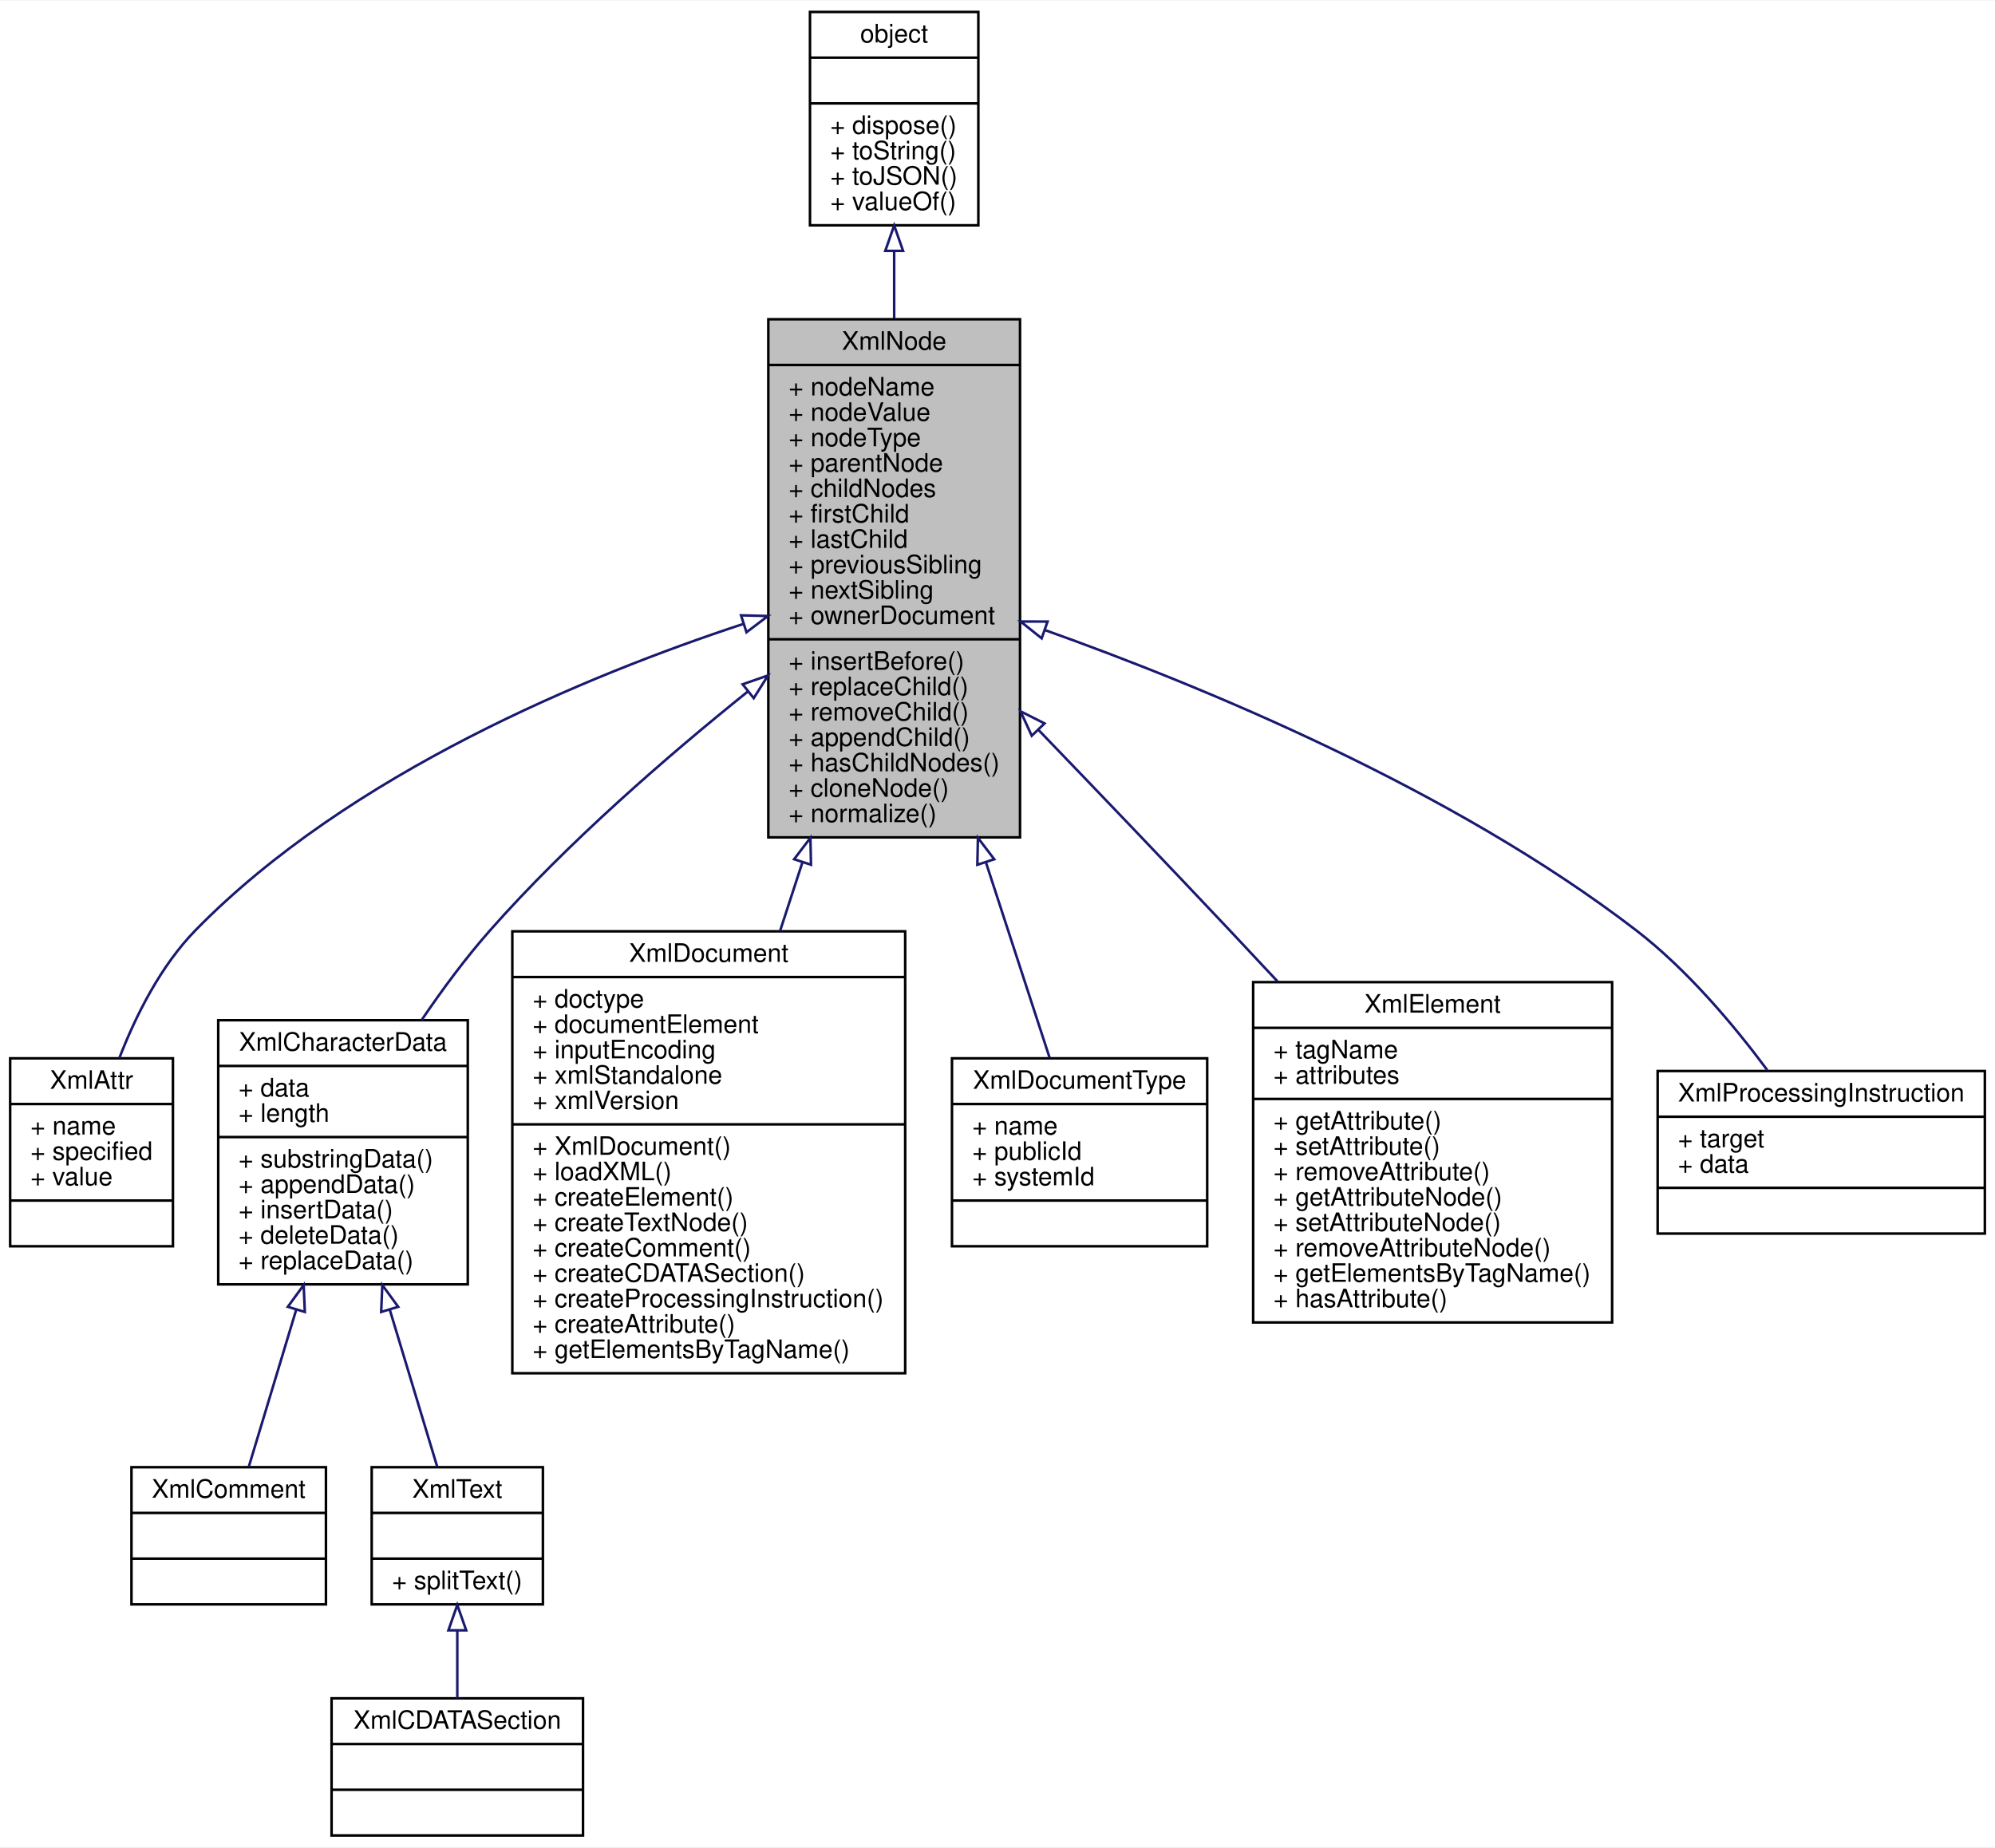
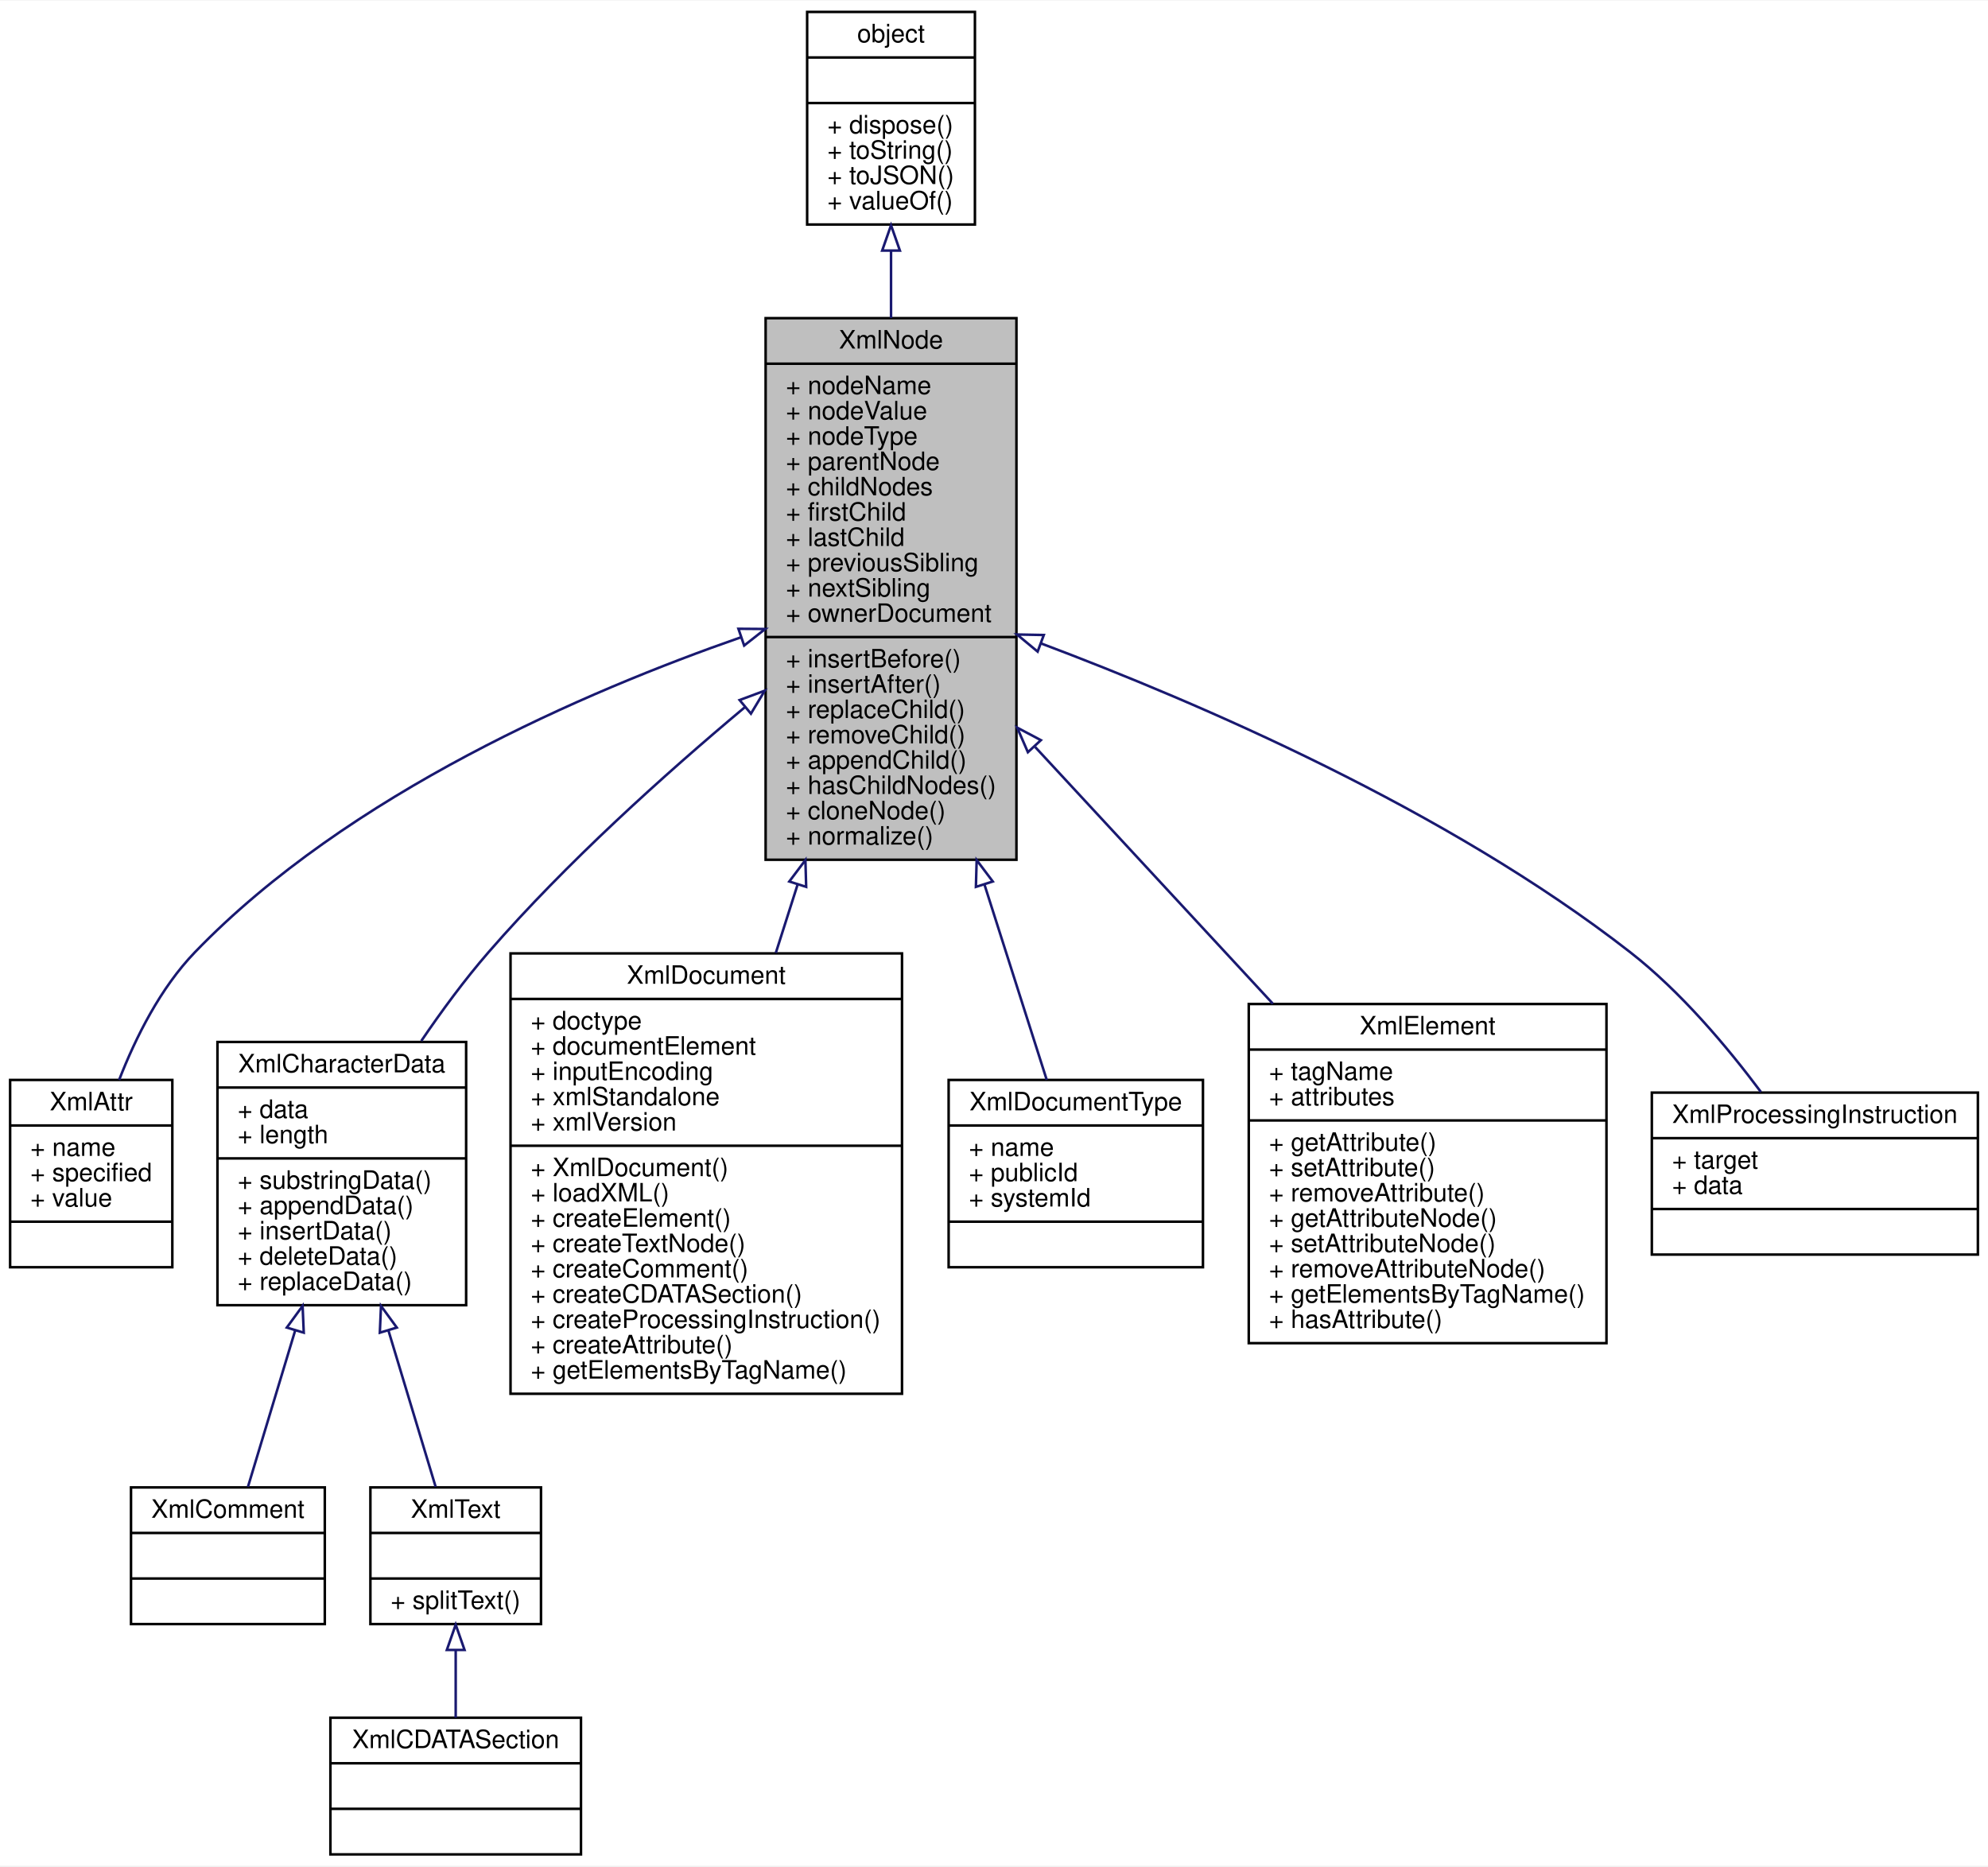
- <svg xmlns="http://www.w3.org/2000/svg" xmlns:xlink="http://www.w3.org/1999/xlink" width="785pt" height="727pt" viewBox="0.00 0.00 785.45 727.00">
-   <g id="graph0" class="graph" transform="scale(1 1) rotate(0) translate(4 723)">
-     <polygon fill="white" stroke="none" points="-4,4 -4,-723 781.454,-723 781.454,4 -4,4" />
+ <svg xmlns="http://www.w3.org/2000/svg" xmlns:xlink="http://www.w3.org/1999/xlink" width="785pt" height="737pt" viewBox="0.00 0.00 785.45 737.00">
+   <g id="graph0" class="graph" transform="scale(1 1) rotate(0) translate(4 733)">
+     <polygon fill="white" stroke="none" points="-4,4 -4,-733 781.454,-733 781.454,4 -4,4" />
    <g id="node1" class="node">
-       <polygon fill="#bfbfbf" stroke="black" points="298.495,-393.5 298.495,-597.5 397.591,-597.5 397.591,-393.5 298.495,-393.5" />
-       <text text-anchor="middle" x="348.043" y="-585.5" font-family="Helvetica,sans-Serif" font-size="10.00">XmlNode</text>
-       <polyline fill="none" stroke="black" points="298.495,-579.5 397.591,-579.5 " />
-       <text text-anchor="start" x="306.495" y="-567.5" font-family="Helvetica,sans-Serif" font-size="10.00">+ nodeName</text>
-       <text text-anchor="start" x="306.495" y="-557.5" font-family="Helvetica,sans-Serif" font-size="10.00">+ nodeValue</text>
-       <text text-anchor="start" x="306.495" y="-547.5" font-family="Helvetica,sans-Serif" font-size="10.00">+ nodeType</text>
-       <text text-anchor="start" x="306.495" y="-537.5" font-family="Helvetica,sans-Serif" font-size="10.00">+ parentNode</text>
-       <text text-anchor="start" x="306.495" y="-527.5" font-family="Helvetica,sans-Serif" font-size="10.00">+ childNodes</text>
-       <text text-anchor="start" x="306.495" y="-517.5" font-family="Helvetica,sans-Serif" font-size="10.00">+ firstChild</text>
-       <text text-anchor="start" x="306.495" y="-507.5" font-family="Helvetica,sans-Serif" font-size="10.00">+ lastChild</text>
-       <text text-anchor="start" x="306.495" y="-497.5" font-family="Helvetica,sans-Serif" font-size="10.00">+ previousSibling</text>
-       <text text-anchor="start" x="306.495" y="-487.5" font-family="Helvetica,sans-Serif" font-size="10.00">+ nextSibling</text>
-       <text text-anchor="start" x="306.495" y="-477.5" font-family="Helvetica,sans-Serif" font-size="10.00">+ ownerDocument</text>
-       <polyline fill="none" stroke="black" points="298.495,-471.5 397.591,-471.5 " />
-       <text text-anchor="start" x="306.495" y="-459.5" font-family="Helvetica,sans-Serif" font-size="10.00">+ insertBefore()</text>
+       <polygon fill="#bfbfbf" stroke="black" points="298.495,-393.5 298.495,-607.5 397.591,-607.5 397.591,-393.5 298.495,-393.5" />
+       <text text-anchor="middle" x="348.043" y="-595.5" font-family="Helvetica,sans-Serif" font-size="10.00">XmlNode</text>
+       <polyline fill="none" stroke="black" points="298.495,-589.5 397.591,-589.5 " />
+       <text text-anchor="start" x="306.495" y="-577.5" font-family="Helvetica,sans-Serif" font-size="10.00">+ nodeName</text>
+       <text text-anchor="start" x="306.495" y="-567.5" font-family="Helvetica,sans-Serif" font-size="10.00">+ nodeValue</text>
+       <text text-anchor="start" x="306.495" y="-557.5" font-family="Helvetica,sans-Serif" font-size="10.00">+ nodeType</text>
+       <text text-anchor="start" x="306.495" y="-547.5" font-family="Helvetica,sans-Serif" font-size="10.00">+ parentNode</text>
+       <text text-anchor="start" x="306.495" y="-537.5" font-family="Helvetica,sans-Serif" font-size="10.00">+ childNodes</text>
+       <text text-anchor="start" x="306.495" y="-527.5" font-family="Helvetica,sans-Serif" font-size="10.00">+ firstChild</text>
+       <text text-anchor="start" x="306.495" y="-517.5" font-family="Helvetica,sans-Serif" font-size="10.00">+ lastChild</text>
+       <text text-anchor="start" x="306.495" y="-507.5" font-family="Helvetica,sans-Serif" font-size="10.00">+ previousSibling</text>
+       <text text-anchor="start" x="306.495" y="-497.5" font-family="Helvetica,sans-Serif" font-size="10.00">+ nextSibling</text>
+       <text text-anchor="start" x="306.495" y="-487.5" font-family="Helvetica,sans-Serif" font-size="10.00">+ ownerDocument</text>
+       <polyline fill="none" stroke="black" points="298.495,-481.5 397.591,-481.5 " />
+       <text text-anchor="start" x="306.495" y="-469.5" font-family="Helvetica,sans-Serif" font-size="10.00">+ insertBefore()</text>
+       <text text-anchor="start" x="306.495" y="-459.5" font-family="Helvetica,sans-Serif" font-size="10.00">+ insertAfter()</text>
      <text text-anchor="start" x="306.495" y="-449.5" font-family="Helvetica,sans-Serif" font-size="10.00">+ replaceChild()</text>
      <text text-anchor="start" x="306.495" y="-439.5" font-family="Helvetica,sans-Serif" font-size="10.00">+ removeChild()</text>
      <text text-anchor="start" x="306.495" y="-429.5" font-family="Helvetica,sans-Serif" font-size="10.00">+ appendChild()</text>
      <text text-anchor="start" x="306.495" y="-419.5" font-family="Helvetica,sans-Serif" font-size="10.00">+ hasChildNodes()</text>
      <text text-anchor="start" x="306.495" y="-409.5" font-family="Helvetica,sans-Serif" font-size="10.00">+ cloneNode()</text>
      <text text-anchor="start" x="306.495" y="-399.5" font-family="Helvetica,sans-Serif" font-size="10.00">+ normalize()</text>
    </g>
    <g id="node3" class="node">
      <g id="a_node3">
        <a xlink:href="../../d7/dce/interfaceXmlAttr.html" target="_top" xlink:title="XmlAttr 对象表示 XmlElement 对象的属性 ">
          <polygon fill="white" stroke="black" points="0,-232.5 0,-306.5 64.086,-306.5 64.086,-232.5 0,-232.5" />
          <text text-anchor="middle" x="32.043" y="-294.5" font-family="Helvetica,sans-Serif" font-size="10.00">XmlAttr</text>
          <polyline fill="none" stroke="black" points="0,-288.5 64.086,-288.5 " />
          <text text-anchor="start" x="8" y="-276.5" font-family="Helvetica,sans-Serif" font-size="10.00">+ name</text>
          <text text-anchor="start" x="8" y="-266.5" font-family="Helvetica,sans-Serif" font-size="10.00">+ specified</text>
          <text text-anchor="start" x="8" y="-256.5" font-family="Helvetica,sans-Serif" font-size="10.00">+ value</text>
          <polyline fill="none" stroke="black" points="0,-250.5 64.086,-250.5 " />
          <text text-anchor="middle" x="32.043" y="-238.5" font-family="Helvetica,sans-Serif" font-size="10.00"> </text>
        </a>
      </g>
    </g>
    <g id="edge2" class="edge">
-       <path fill="none" stroke="midnightblue" d="M288.491,-477.483C227.576,-457.427 133.536,-418.778 73.043,-357 59.323,-342.988 49.54,-323.516 42.98,-306.593" />
-       <polygon fill="none" stroke="midnightblue" points="287.753,-480.922 298.344,-480.66 289.901,-474.26 287.753,-480.922" />
+       <path fill="none" stroke="midnightblue" d="M288.865,-481.448C227.961,-460.252 133.656,-419.802 73.043,-357 59.424,-342.89 49.65,-323.409 43.068,-306.507" />
+       <polygon fill="none" stroke="midnightblue" points="287.748,-484.765 298.343,-484.685 290.011,-478.14 287.748,-484.765" />
    </g>
    <g id="node4" class="node">
      <g id="a_node4">
        <a xlink:href="../../d7/d50/interfaceXmlCharacterData.html" target="_top" xlink:title="XmlCharacterData 接口提供了 XmlText 和 XmlComment 节点的常用功能 ">
          <polygon fill="white" stroke="black" points="81.918,-217.5 81.918,-321.5 180.168,-321.5 180.168,-217.5 81.918,-217.5" />
          <text text-anchor="middle" x="131.043" y="-309.5" font-family="Helvetica,sans-Serif" font-size="10.00">XmlCharacterData</text>
          <polyline fill="none" stroke="black" points="81.918,-303.5 180.168,-303.5 " />
          <text text-anchor="start" x="89.918" y="-291.5" font-family="Helvetica,sans-Serif" font-size="10.00">+ data</text>
          <text text-anchor="start" x="89.918" y="-281.5" font-family="Helvetica,sans-Serif" font-size="10.00">+ length</text>
          <polyline fill="none" stroke="black" points="81.918,-275.5 180.168,-275.5 " />
          <text text-anchor="start" x="89.918" y="-263.5" font-family="Helvetica,sans-Serif" font-size="10.00">+ substringData()</text>
          <text text-anchor="start" x="89.918" y="-253.5" font-family="Helvetica,sans-Serif" font-size="10.00">+ appendData()</text>
          <text text-anchor="start" x="89.918" y="-243.5" font-family="Helvetica,sans-Serif" font-size="10.00">+ insertData()</text>
          <text text-anchor="start" x="89.918" y="-233.5" font-family="Helvetica,sans-Serif" font-size="10.00">+ deleteData()</text>
          <text text-anchor="start" x="89.918" y="-223.5" font-family="Helvetica,sans-Serif" font-size="10.00">+ replaceData()</text>
        </a>
      </g>
    </g>
    <g id="edge3" class="edge">
-       <path fill="none" stroke="midnightblue" d="M290.473,-450.964C258.687,-425.449 219.581,-391.523 189.043,-357 179.459,-346.166 170.201,-333.656 162.002,-321.575" />
-       <polygon fill="none" stroke="midnightblue" points="288.384,-453.774 298.387,-457.265 292.744,-448.298 288.384,-453.774" />
+       <path fill="none" stroke="midnightblue" d="M290.255,-453.751C258.572,-427.236 219.637,-392.21 189.043,-357 179.674,-346.218 170.564,-333.853 162.446,-321.909" />
+       <polygon fill="none" stroke="midnightblue" points="288.216,-456.607 298.144,-460.304 292.688,-451.222 288.216,-456.607" />
    </g>
    <g id="node8" class="node">
      <g id="a_node8">
        <a xlink:href="../../d6/d47/interfaceXmlDocument.html" target="_top" xlink:title="XmlDocument 对象代表整个 XML 文档 ">
          <polygon fill="white" stroke="black" points="197.707,-182.5 197.707,-356.5 352.379,-356.5 352.379,-182.5 197.707,-182.5" />
          <text text-anchor="middle" x="275.043" y="-344.5" font-family="Helvetica,sans-Serif" font-size="10.00">XmlDocument</text>
          <polyline fill="none" stroke="black" points="197.707,-338.5 352.379,-338.5 " />
          <text text-anchor="start" x="205.707" y="-326.5" font-family="Helvetica,sans-Serif" font-size="10.00">+ doctype</text>
          <text text-anchor="start" x="205.707" y="-316.5" font-family="Helvetica,sans-Serif" font-size="10.00">+ documentElement</text>
          <text text-anchor="start" x="205.707" y="-306.5" font-family="Helvetica,sans-Serif" font-size="10.00">+ inputEncoding</text>
          <text text-anchor="start" x="205.707" y="-296.5" font-family="Helvetica,sans-Serif" font-size="10.00">+ xmlStandalone</text>
          <text text-anchor="start" x="205.707" y="-286.5" font-family="Helvetica,sans-Serif" font-size="10.00">+ xmlVersion</text>
          <polyline fill="none" stroke="black" points="197.707,-280.5 352.379,-280.5 " />
          <text text-anchor="start" x="205.707" y="-268.5" font-family="Helvetica,sans-Serif" font-size="10.00">+ XmlDocument()</text>
          <text text-anchor="start" x="205.707" y="-258.5" font-family="Helvetica,sans-Serif" font-size="10.00">+ loadXML()</text>
          <text text-anchor="start" x="205.707" y="-248.5" font-family="Helvetica,sans-Serif" font-size="10.00">+ createElement()</text>
          <text text-anchor="start" x="205.707" y="-238.5" font-family="Helvetica,sans-Serif" font-size="10.00">+ createTextNode()</text>
          <text text-anchor="start" x="205.707" y="-228.5" font-family="Helvetica,sans-Serif" font-size="10.00">+ createComment()</text>
          <text text-anchor="start" x="205.707" y="-218.5" font-family="Helvetica,sans-Serif" font-size="10.00">+ createCDATASection()</text>
          <text text-anchor="start" x="205.707" y="-208.5" font-family="Helvetica,sans-Serif" font-size="10.00">+ createProcessingInstruction()</text>
          <text text-anchor="start" x="205.707" y="-198.5" font-family="Helvetica,sans-Serif" font-size="10.00">+ createAttribute()</text>
          <text text-anchor="start" x="205.707" y="-188.5" font-family="Helvetica,sans-Serif" font-size="10.00">+ getElementsByTagName()</text>
        </a>
      </g>
    </g>
    <g id="edge7" class="edge">
-       <path fill="none" stroke="midnightblue" d="M311.961,-383.783C308.976,-374.624 305.988,-365.454 303.075,-356.517" />
-       <polygon fill="none" stroke="midnightblue" points="308.641,-384.89 315.067,-393.313 315.296,-382.721 308.641,-384.89" />
+       <path fill="none" stroke="midnightblue" d="M311.088,-383.574C308.206,-374.531 305.327,-365.5 302.524,-356.707" />
+       <polygon fill="none" stroke="midnightblue" points="307.842,-384.915 314.214,-393.38 314.512,-382.789 307.842,-384.915" />
    </g>
    <g id="node9" class="node">
      <g id="a_node9">
        <a xlink:href="../../d4/d35/interfaceXmlDocumentType.html" target="_top" xlink:title="XmlDocumentType 对象用于访问 XML 所定义的实体 ">
          <polygon fill="white" stroke="black" points="370.802,-232.5 370.802,-306.5 471.284,-306.5 471.284,-232.5 370.802,-232.5" />
          <text text-anchor="middle" x="421.043" y="-294.5" font-family="Helvetica,sans-Serif" font-size="10.00">XmlDocumentType</text>
          <polyline fill="none" stroke="black" points="370.802,-288.5 471.284,-288.5 " />
          <text text-anchor="start" x="378.802" y="-276.5" font-family="Helvetica,sans-Serif" font-size="10.00">+ name</text>
          <text text-anchor="start" x="378.802" y="-266.5" font-family="Helvetica,sans-Serif" font-size="10.00">+ publicId</text>
          <text text-anchor="start" x="378.802" y="-256.5" font-family="Helvetica,sans-Serif" font-size="10.00">+ systemId</text>
          <polyline fill="none" stroke="black" points="370.802,-250.5 471.284,-250.5 " />
          <text text-anchor="middle" x="421.043" y="-238.5" font-family="Helvetica,sans-Serif" font-size="10.00"> </text>
        </a>
      </g>
    </g>
    <g id="edge8" class="edge">
-       <path fill="none" stroke="midnightblue" d="M384.22,-383.493C393.281,-355.687 402.37,-327.799 409.25,-306.686" />
-       <polygon fill="none" stroke="midnightblue" points="380.79,-382.721 381.019,-393.313 387.445,-384.89 380.79,-382.721" />
+       <path fill="none" stroke="midnightblue" d="M384.911,-383.846C393.879,-355.714 402.817,-327.676 409.559,-306.524" />
+       <polygon fill="none" stroke="midnightblue" points="381.574,-382.789 381.872,-393.38 388.244,-384.915 381.574,-382.789" />
    </g>
    <g id="node10" class="node">
      <g id="a_node10">
        <a xlink:href="../../d7/ddb/interfaceXmlElement.html" target="_top" xlink:title="XmlElement 对象表示 XML 文档中的元素 ">
          <polygon fill="white" stroke="black" points="489.377,-202.5 489.377,-336.5 630.709,-336.5 630.709,-202.5 489.377,-202.5" />
          <text text-anchor="middle" x="560.043" y="-324.5" font-family="Helvetica,sans-Serif" font-size="10.00">XmlElement</text>
          <polyline fill="none" stroke="black" points="489.377,-318.5 630.709,-318.5 " />
          <text text-anchor="start" x="497.377" y="-306.5" font-family="Helvetica,sans-Serif" font-size="10.00">+ tagName</text>
          <text text-anchor="start" x="497.377" y="-296.5" font-family="Helvetica,sans-Serif" font-size="10.00">+ attributes</text>
          <polyline fill="none" stroke="black" points="489.377,-290.5 630.709,-290.5 " />
          <text text-anchor="start" x="497.377" y="-278.5" font-family="Helvetica,sans-Serif" font-size="10.00">+ getAttribute()</text>
          <text text-anchor="start" x="497.377" y="-268.5" font-family="Helvetica,sans-Serif" font-size="10.00">+ setAttribute()</text>
          <text text-anchor="start" x="497.377" y="-258.5" font-family="Helvetica,sans-Serif" font-size="10.00">+ removeAttribute()</text>
          <text text-anchor="start" x="497.377" y="-248.5" font-family="Helvetica,sans-Serif" font-size="10.00">+ getAttributeNode()</text>
          <text text-anchor="start" x="497.377" y="-238.5" font-family="Helvetica,sans-Serif" font-size="10.00">+ setAttributeNode()</text>
          <text text-anchor="start" x="497.377" y="-228.5" font-family="Helvetica,sans-Serif" font-size="10.00">+ removeAttributeNode()</text>
          <text text-anchor="start" x="497.377" y="-218.5" font-family="Helvetica,sans-Serif" font-size="10.00">+ getElementsByTagName()</text>
          <text text-anchor="start" x="497.377" y="-208.5" font-family="Helvetica,sans-Serif" font-size="10.00">+ hasAttribute()</text>
        </a>
      </g>
    </g>
    <g id="edge9" class="edge">
-       <path fill="none" stroke="midnightblue" d="M404.913,-435.743C428.29,-411.464 455.569,-382.973 480.043,-357 486.215,-350.45 492.629,-343.595 499.019,-336.736" />
-       <polygon fill="none" stroke="midnightblue" points="402.208,-433.505 397.79,-443.135 407.249,-438.362 402.208,-433.505" />
+       <path fill="none" stroke="midnightblue" d="M404.976,-438.06C428.253,-412.934 455.443,-383.578 480.043,-357 486.157,-350.395 492.532,-343.505 498.899,-336.623" />
+       <polygon fill="none" stroke="midnightblue" points="402.113,-435.999 397.884,-445.714 407.248,-440.757 402.113,-435.999" />
    </g>
    <g id="node11" class="node">
      <g id="a_node11">
        <a xlink:href="../../da/df6/interfaceXmlProcessingInstruction.html" target="_top" xlink:title="XmlProcessingInstruction 对象表示 xml 处理指令 ">
          <polygon fill="white" stroke="black" points="648.632,-237.5 648.632,-301.5 777.454,-301.5 777.454,-237.5 648.632,-237.5" />
          <text text-anchor="middle" x="713.043" y="-289.5" font-family="Helvetica,sans-Serif" font-size="10.00">XmlProcessingInstruction</text>
          <polyline fill="none" stroke="black" points="648.632,-283.5 777.454,-283.5 " />
          <text text-anchor="start" x="656.632" y="-271.5" font-family="Helvetica,sans-Serif" font-size="10.00">+ target</text>
          <text text-anchor="start" x="656.632" y="-261.5" font-family="Helvetica,sans-Serif" font-size="10.00">+ data</text>
          <polyline fill="none" stroke="black" points="648.632,-255.5 777.454,-255.5 " />
          <text text-anchor="middle" x="713.043" y="-243.5" font-family="Helvetica,sans-Serif" font-size="10.00"> </text>
        </a>
      </g>
    </g>
    <g id="edge10" class="edge">
-       <path fill="none" stroke="midnightblue" d="M407.485,-475.09C469.574,-452.944 567.806,-412.483 640.043,-357 660.147,-341.559 678.526,-319.716 691.814,-301.843" />
-       <polygon fill="none" stroke="midnightblue" points="406.109,-471.864 397.84,-478.487 408.434,-478.467 406.109,-471.864" />
+       <path fill="none" stroke="midnightblue" d="M407.447,-478.928C469.506,-455.6 567.713,-413.359 640.043,-357 660.039,-341.42 678.419,-319.577 691.734,-301.74" />
+       <polygon fill="none" stroke="midnightblue" points="405.963,-475.746 397.807,-482.509 408.4,-482.308 405.963,-475.746" />
    </g>
    <g id="node2" class="node">
      <g id="a_node2">
        <a xlink:href="../../db/d38/interfaceobject.html" target="_top" xlink:title="基础对象，所有对象均继承于此 ">
-           <polygon fill="white" stroke="black" points="314.899,-634.5 314.899,-718.5 381.187,-718.5 381.187,-634.5 314.899,-634.5" />
-           <text text-anchor="middle" x="348.043" y="-706.5" font-family="Helvetica,sans-Serif" font-size="10.00">object</text>
-           <polyline fill="none" stroke="black" points="314.899,-700.5 381.187,-700.5 " />
-           <text text-anchor="middle" x="348.043" y="-688.5" font-family="Helvetica,sans-Serif" font-size="10.00"> </text>
-           <polyline fill="none" stroke="black" points="314.899,-682.5 381.187,-682.5 " />
-           <text text-anchor="start" x="322.899" y="-670.5" font-family="Helvetica,sans-Serif" font-size="10.00">+ dispose()</text>
-           <text text-anchor="start" x="322.899" y="-660.5" font-family="Helvetica,sans-Serif" font-size="10.00">+ toString()</text>
-           <text text-anchor="start" x="322.899" y="-650.5" font-family="Helvetica,sans-Serif" font-size="10.00">+ toJSON()</text>
-           <text text-anchor="start" x="322.899" y="-640.5" font-family="Helvetica,sans-Serif" font-size="10.00">+ valueOf()</text>
+           <polygon fill="white" stroke="black" points="314.899,-644.5 314.899,-728.5 381.187,-728.5 381.187,-644.5 314.899,-644.5" />
+           <text text-anchor="middle" x="348.043" y="-716.5" font-family="Helvetica,sans-Serif" font-size="10.00">object</text>
+           <polyline fill="none" stroke="black" points="314.899,-710.5 381.187,-710.5 " />
+           <text text-anchor="middle" x="348.043" y="-698.5" font-family="Helvetica,sans-Serif" font-size="10.00"> </text>
+           <polyline fill="none" stroke="black" points="314.899,-692.5 381.187,-692.5 " />
+           <text text-anchor="start" x="322.899" y="-680.5" font-family="Helvetica,sans-Serif" font-size="10.00">+ dispose()</text>
+           <text text-anchor="start" x="322.899" y="-670.5" font-family="Helvetica,sans-Serif" font-size="10.00">+ toString()</text>
+           <text text-anchor="start" x="322.899" y="-660.5" font-family="Helvetica,sans-Serif" font-size="10.00">+ toJSON()</text>
+           <text text-anchor="start" x="322.899" y="-650.5" font-family="Helvetica,sans-Serif" font-size="10.00">+ valueOf()</text>
        </a>
      </g>
    </g>
    <g id="edge1" class="edge">
-       <path fill="none" stroke="midnightblue" d="M348.043,-624.155C348.043,-615.787 348.043,-606.87 348.043,-597.789" />
-       <polygon fill="none" stroke="midnightblue" points="344.543,-624.434 348.043,-634.434 351.543,-624.434 344.543,-624.434" />
+       <path fill="none" stroke="midnightblue" d="M348.043,-633.946C348.043,-625.588 348.043,-616.674 348.043,-607.573" />
+       <polygon fill="none" stroke="midnightblue" points="344.543,-634.207 348.043,-644.207 351.543,-634.207 344.543,-634.207" />
    </g>
    <g id="node5" class="node">
      <g id="a_node5">
        <a xlink:href="../../dd/dc1/interfaceXmlComment.html" target="_top" xlink:title="XmlComment 对象表示文档中注释节点的内容 ">
          <polygon fill="white" stroke="black" points="47.76,-91.5 47.76,-145.5 124.326,-145.5 124.326,-91.5 47.76,-91.5" />
          <text text-anchor="middle" x="86.043" y="-133.5" font-family="Helvetica,sans-Serif" font-size="10.00">XmlComment</text>
          <polyline fill="none" stroke="black" points="47.76,-127.5 124.326,-127.5 " />
          <text text-anchor="middle" x="86.043" y="-115.5" font-family="Helvetica,sans-Serif" font-size="10.00"> </text>
          <polyline fill="none" stroke="black" points="47.76,-109.5 124.326,-109.5 " />
          <text text-anchor="middle" x="86.043" y="-97.5" font-family="Helvetica,sans-Serif" font-size="10.00"> </text>
        </a>
      </g>
    </g>
    <g id="edge4" class="edge">
      <path fill="none" stroke="midnightblue" d="M112.61,-207.467C106.108,-185.937 99.137,-162.855 93.968,-145.739" />
      <polygon fill="none" stroke="midnightblue" points="109.315,-208.662 115.557,-217.223 116.016,-206.638 109.315,-208.662" />
    </g>
    <g id="node6" class="node">
      <g id="a_node6">
        <a xlink:href="../../d3/d51/interfaceXmlText.html" target="_top" xlink:title="XmlText 对象表示元素或属性的文本内容 ">
          <polygon fill="white" stroke="black" points="142.342,-91.5 142.342,-145.5 209.744,-145.5 209.744,-91.5 142.342,-91.5" />
          <text text-anchor="middle" x="176.043" y="-133.5" font-family="Helvetica,sans-Serif" font-size="10.00">XmlText</text>
          <polyline fill="none" stroke="black" points="142.342,-127.5 209.744,-127.5 " />
          <text text-anchor="middle" x="176.043" y="-115.5" font-family="Helvetica,sans-Serif" font-size="10.00"> </text>
          <polyline fill="none" stroke="black" points="142.342,-109.5 209.744,-109.5 " />
          <text text-anchor="start" x="150.342" y="-97.5" font-family="Helvetica,sans-Serif" font-size="10.00">+ splitText()</text>
        </a>
      </g>
    </g>
    <g id="edge5" class="edge">
      <path fill="none" stroke="midnightblue" d="M149.476,-207.467C155.978,-185.937 162.949,-162.855 168.118,-145.739" />
      <polygon fill="none" stroke="midnightblue" points="146.07,-206.638 146.529,-217.223 152.771,-208.662 146.07,-206.638" />
    </g>
    <g id="node7" class="node">
      <g id="a_node7">
        <a xlink:href="../../d4/dd8/interfaceXmlCDATASection.html" target="_top" xlink:title="XmlCDATASection 对象表示文档中的 CDATA 区段 ">
          <polygon fill="white" stroke="black" points="126.546,-0.5 126.546,-54.5 225.54,-54.5 225.54,-0.5 126.546,-0.5" />
          <text text-anchor="middle" x="176.043" y="-42.5" font-family="Helvetica,sans-Serif" font-size="10.00">XmlCDATASection</text>
          <polyline fill="none" stroke="black" points="126.546,-36.5 225.54,-36.5 " />
          <text text-anchor="middle" x="176.043" y="-24.5" font-family="Helvetica,sans-Serif" font-size="10.00"> </text>
          <polyline fill="none" stroke="black" points="126.546,-18.5 225.54,-18.5 " />
          <text text-anchor="middle" x="176.043" y="-6.5" font-family="Helvetica,sans-Serif" font-size="10.00"> </text>
        </a>
      </g>
    </g>
    <g id="edge6" class="edge">
      <path fill="none" stroke="midnightblue" d="M176.043,-81.115C176.043,-72.206 176.043,-62.847 176.043,-54.534" />
      <polygon fill="none" stroke="midnightblue" points="172.543,-81.278 176.043,-91.278 179.543,-81.278 172.543,-81.278" />
    </g>
  </g>
</svg>
